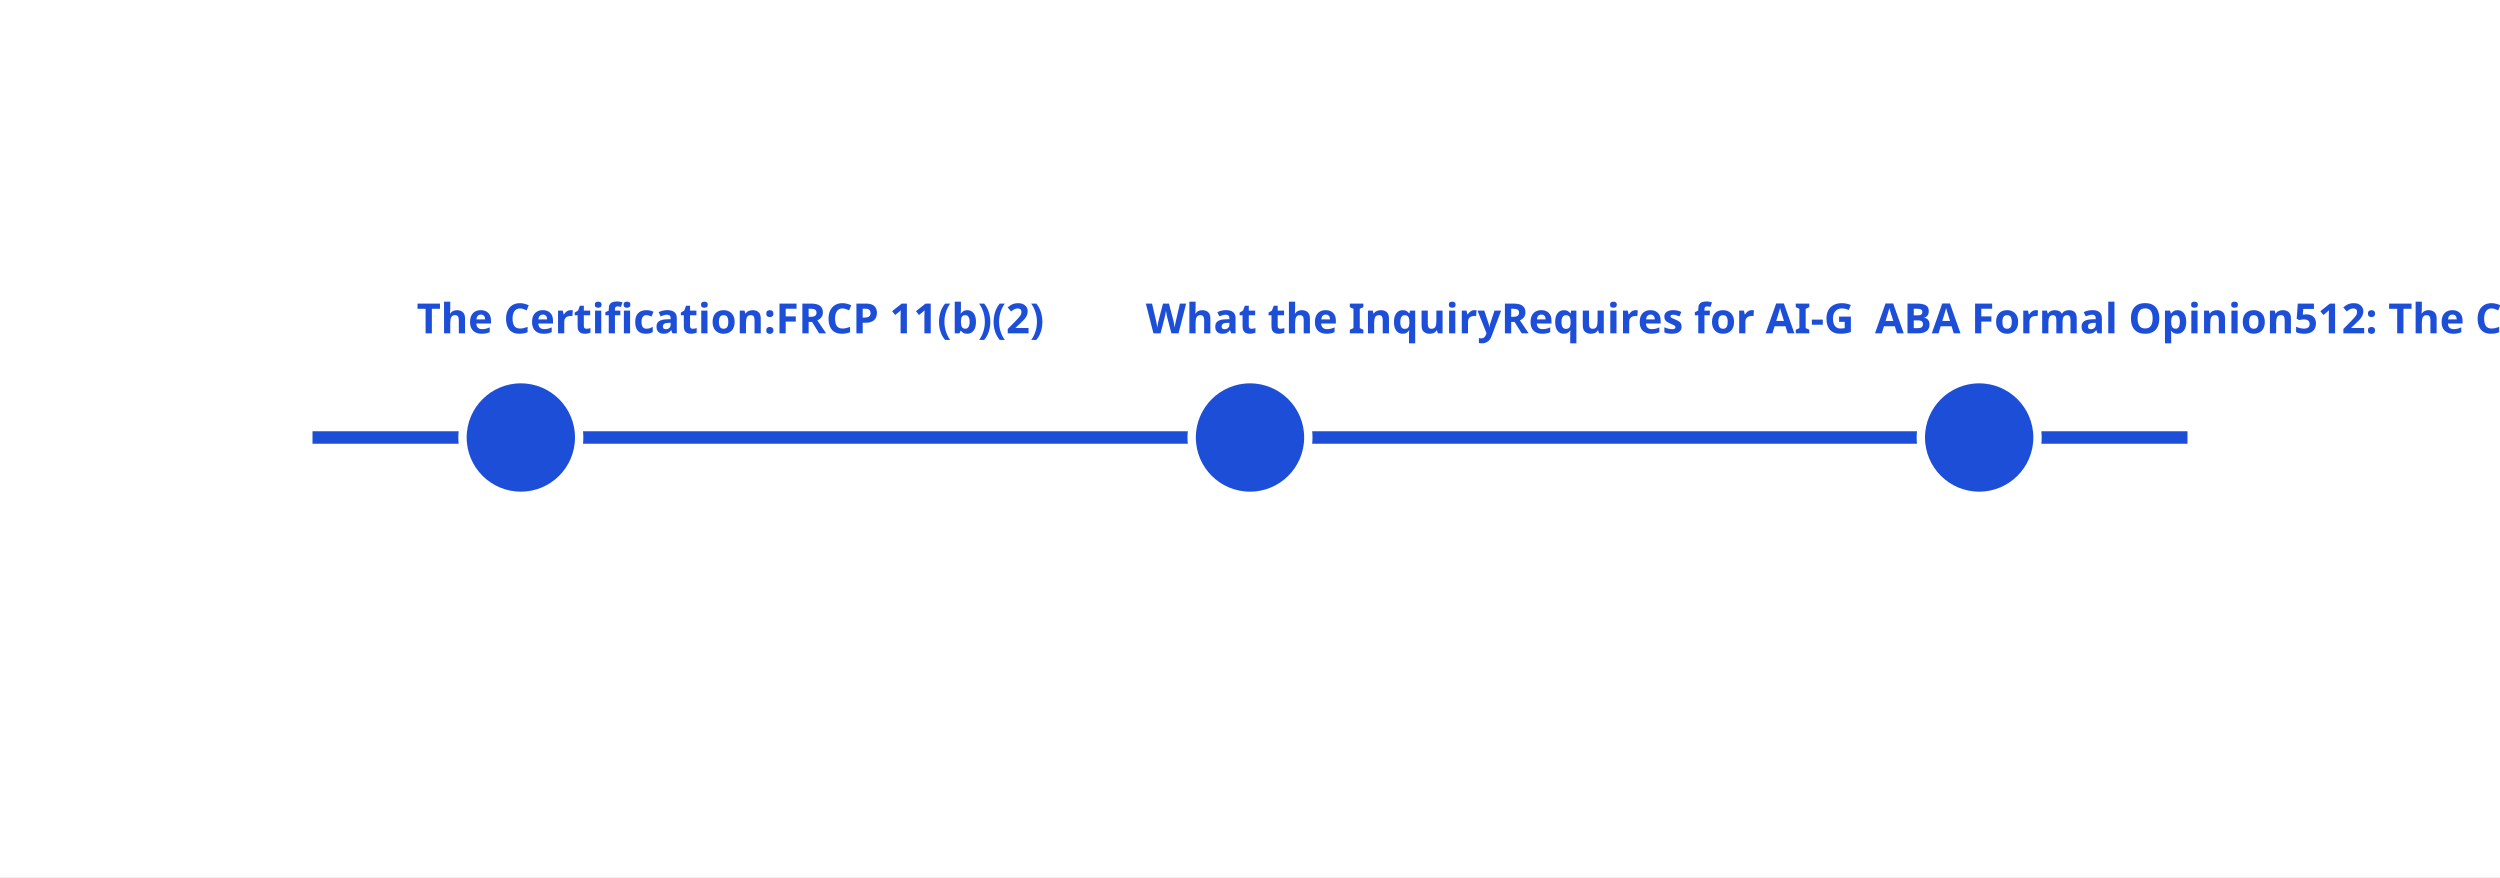
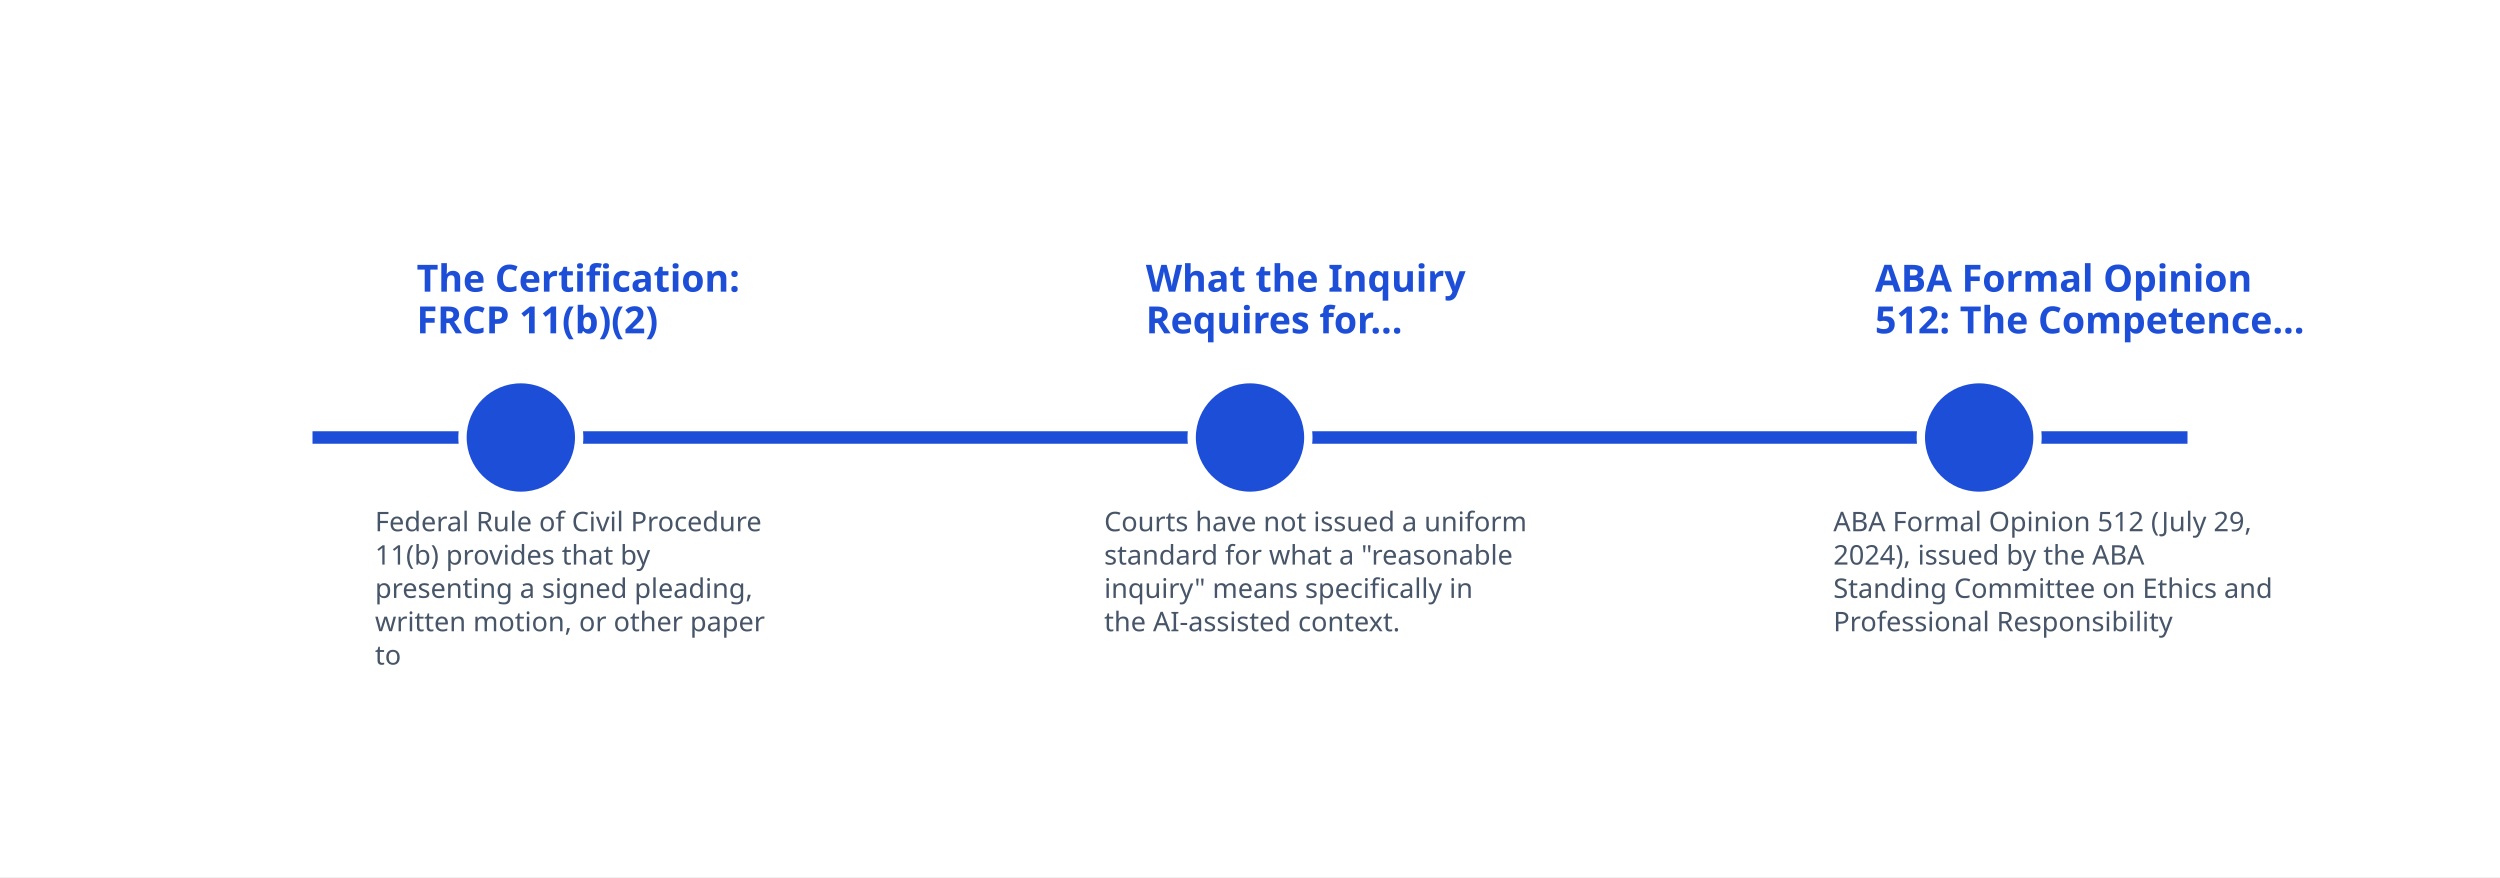
<svg xmlns="http://www.w3.org/2000/svg" width="1200" height="421" viewBox="0 0 1200 421">
  <rect x="0" y="0" width="1200" height="421" fill="#FFFFFF" />
  <line x1="150" y1="210" x2="1050" y2="210" stroke="#1D4ED8" stroke-width="6" opacity="1.0" />
  <circle cx="250" cy="210" r="28" fill="#1D4ED8" stroke="#FFFFFF" stroke-width="4" opacity="1.0" />
  <circle cx="600" cy="210" r="28" fill="#1D4ED8" stroke="#FFFFFF" stroke-width="4" opacity="1.0" />
  <circle cx="950" cy="210" r="28" fill="#1D4ED8" stroke="#FFFFFF" stroke-width="4" opacity="1.0" />
-   <text x="200" y="160" text-anchor="start" font-family="sans-serif" font-size="20" fill="#1D4ED8" font-weight="700">The Certification:
- FRCP 11(b)(2)</text>
-   <text x="550" y="160" text-anchor="start" font-family="sans-serif" font-size="20" fill="#1D4ED8" font-weight="700">What the Inquiry
- Requires for AI-G</text>
-   <text x="900" y="160" text-anchor="start" font-family="sans-serif" font-size="20" fill="#1D4ED8" font-weight="700">ABA Formal Opinion
- 512: The Compet</text>
+   <text x="200" y="140" text-anchor="start" font-family="sans-serif" font-size="18" fill="#1D4ED8" font-weight="700">The Certification:</text>
+   <text x="200" y="160" text-anchor="start" font-family="sans-serif" font-size="18" fill="#1D4ED8" font-weight="700">FRCP 11(b)(2)</text>
+   <text x="550" y="140" text-anchor="start" font-family="sans-serif" font-size="18" fill="#1D4ED8" font-weight="700">What the Inquiry</text>
+   <text x="550" y="160" text-anchor="start" font-family="sans-serif" font-size="18" fill="#1D4ED8" font-weight="700">Requires for…</text>
+   <text x="900" y="140" text-anchor="start" font-family="sans-serif" font-size="18" fill="#1D4ED8" font-weight="700">ABA Formal Opinion</text>
+   <text x="900" y="160" text-anchor="start" font-family="sans-serif" font-size="18" fill="#1D4ED8" font-weight="700">512: The Competence…</text>
+   <text x="180" y="255" text-anchor="start" font-family="sans-serif" font-size="13" fill="#475569" font-weight="400">Federal Rule of Civil Procedure</text>
+   <text x="180" y="271" text-anchor="start" font-family="sans-serif" font-size="13" fill="#475569" font-weight="400">11(b) provides that by</text>
+   <text x="180" y="287" text-anchor="start" font-family="sans-serif" font-size="13" fill="#475569" font-weight="400">presenting a signed pleading,</text>
+   <text x="180" y="303" text-anchor="start" font-family="sans-serif" font-size="13" fill="#475569" font-weight="400">written motion, or other paper</text>
+   <text x="180" y="319" text-anchor="start" font-family="sans-serif" font-size="13" fill="#475569" font-weight="400">to</text>
+   <text x="530" y="255" text-anchor="start" font-family="sans-serif" font-size="13" fill="#475569" font-weight="400">Courts have not issued a uniform</text>
+   <text x="530" y="271" text-anchor="start" font-family="sans-serif" font-size="13" fill="#475569" font-weight="400">standard for what a "reasonable</text>
+   <text x="530" y="287" text-anchor="start" font-family="sans-serif" font-size="13" fill="#475569" font-weight="400">inquiry" means specifically in</text>
+   <text x="530" y="303" text-anchor="start" font-family="sans-serif" font-size="13" fill="#475569" font-weight="400">the AI-assisted context.</text>
+   <text x="880" y="255" text-anchor="start" font-family="sans-serif" font-size="13" fill="#475569" font-weight="400">ABA Formal Opinion 512 (July 29,</text>
+   <text x="880" y="271" text-anchor="start" font-family="sans-serif" font-size="13" fill="#475569" font-weight="400">2024), issued by the ABA</text>
+   <text x="880" y="287" text-anchor="start" font-family="sans-serif" font-size="13" fill="#475569" font-weight="400">Standing Committee on Ethics and</text>
+   <text x="880" y="303" text-anchor="start" font-family="sans-serif" font-size="13" fill="#475569" font-weight="400">Professional Responsibility</text>
</svg>
